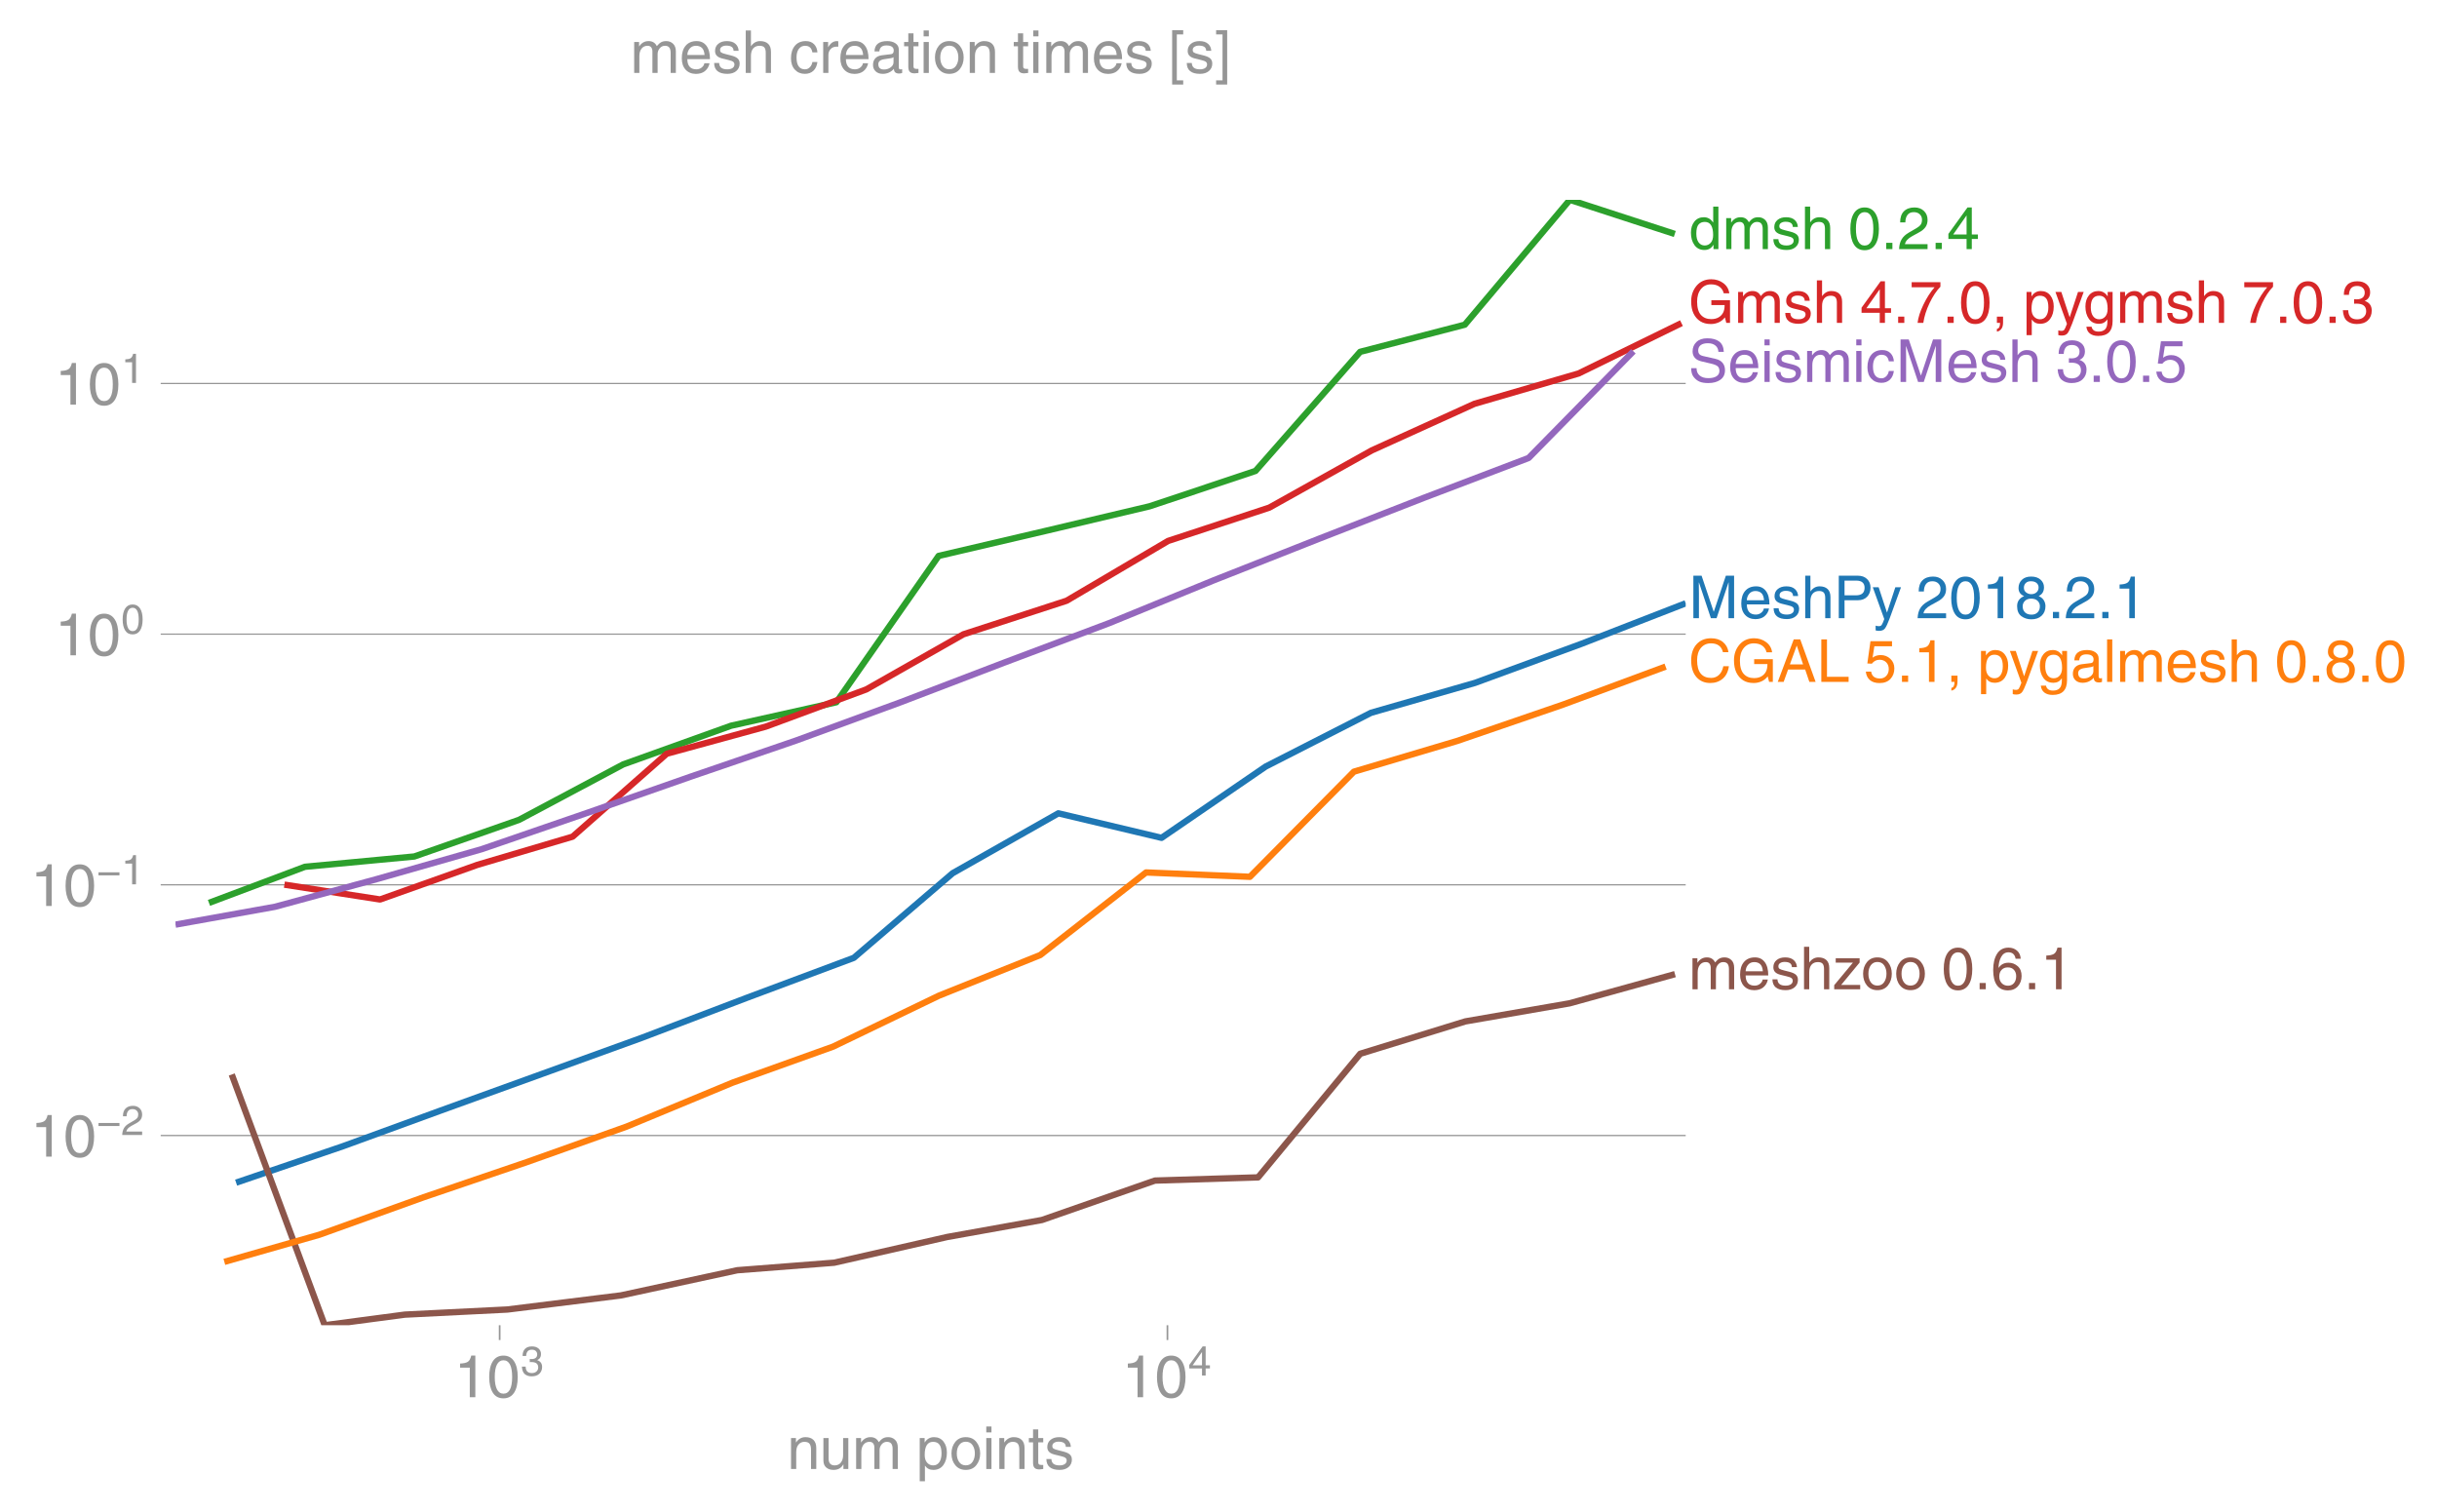
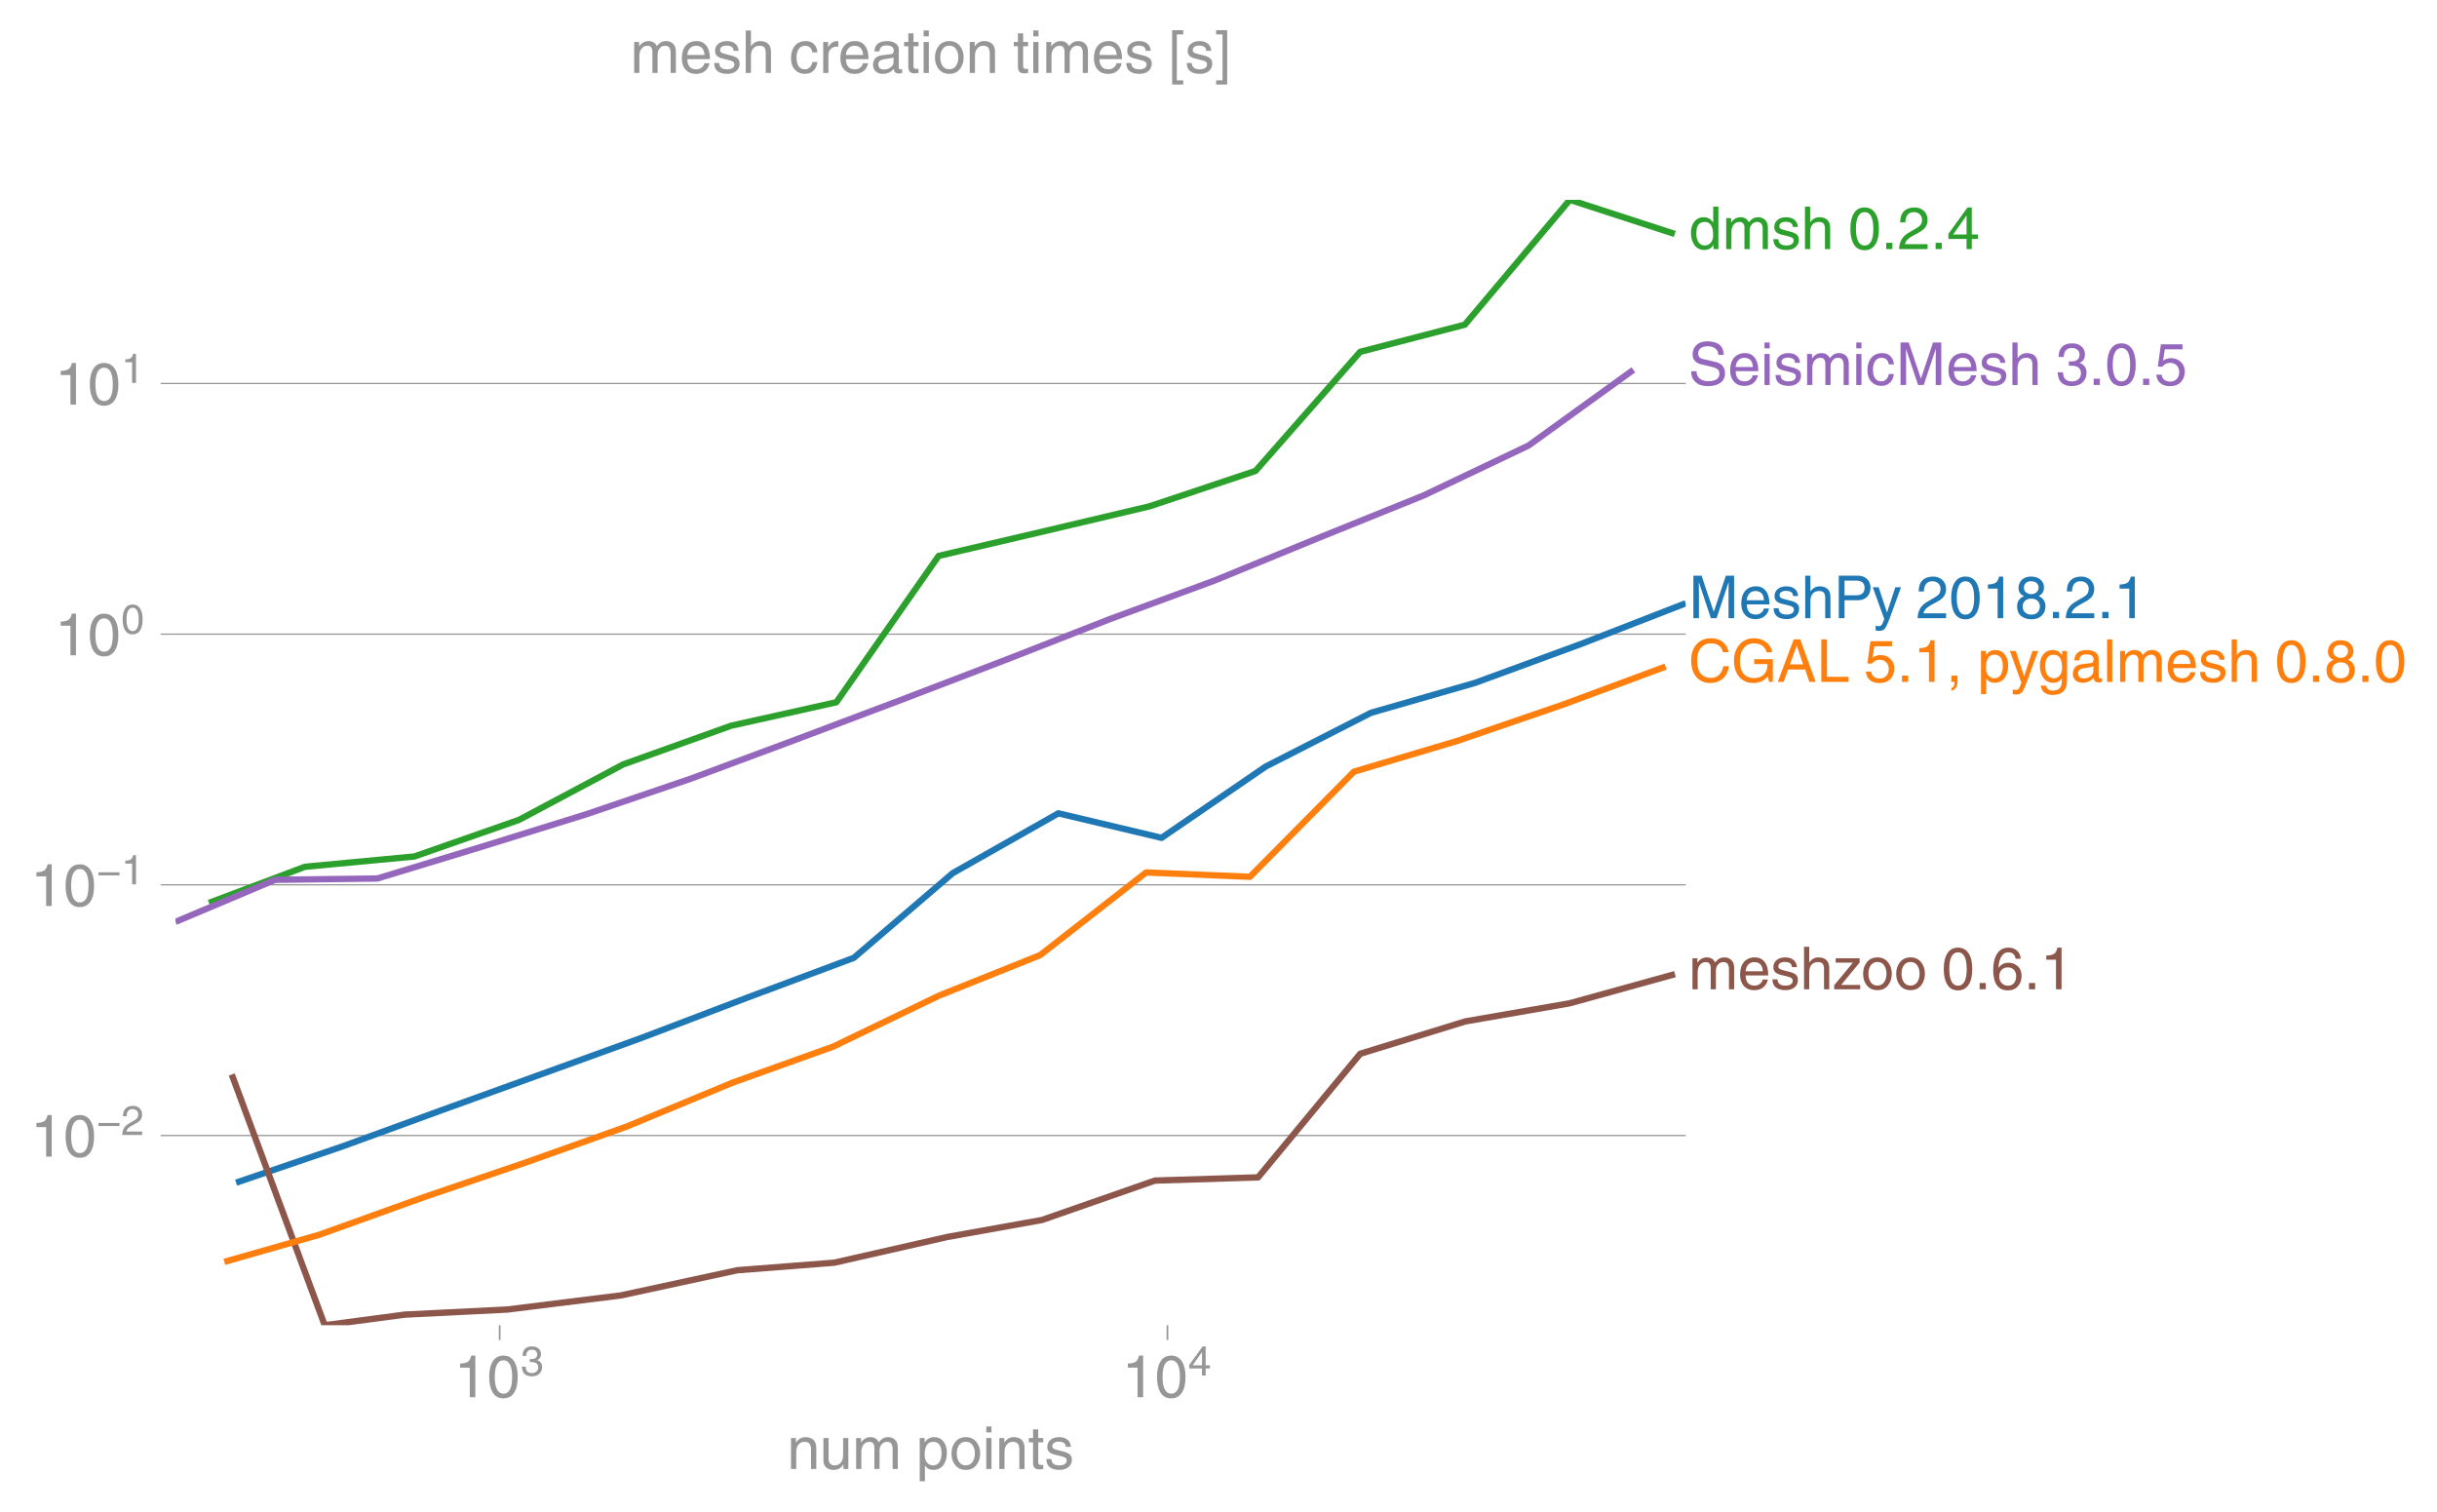
<svg xmlns="http://www.w3.org/2000/svg" xmlns:xlink="http://www.w3.org/1999/xlink" height="476.609" viewBox="0 0 576.281 357.457" width="768.375">
  <defs>
    <style>*{stroke-linecap:butt;stroke-linejoin:round}</style>
  </defs>
  <g id="figure_1">
    <path d="M0 357.457h576.281V0H0z" fill="none" id="patch_1" />
    <g id="axes_1">
      <path d="M41.5 313.361h357.12V47.25H41.5z" fill="none" id="patch_2" />
      <g id="matplotlib.axis_1">
        <g id="xtick_1">
          <g id="line2d_1">
            <defs>
-               <path d="M0 0v3.5" id="m5034965974" stroke="#969696" stroke-width=".4" />
-             </defs>
-             <use x="118.157" xlink:href="#m5034965974" y="313.361" fill="#969696" stroke="#969696" stroke-width=".4" />
+               <path d="M0 0v3.5" id="mbec72cba80" stroke="#969696" stroke-width=".4" />
+             </defs>
+             <use x="118.157" xlink:href="#mbec72cba80" y="313.361" fill="#969696" stroke="#969696" stroke-width=".4" />
          </g>
          <g transform="matrix(.14 0 0 -.14 107.377 330.41)" fill="#969696" id="text_1">
            <defs>
              <path d="M35.89 0h-9.374v49.906H10.109v6.985q8.594.28 12.782 2.75Q27.094 62.109 29 70.313h6.89z" id="HelveticaWorld-Regular-49" />
              <path d="M42.484 34.188q0 14.109-3.734 21.156-3.734 7.062-10.969 7.062-7.078 0-10.89-7.062-3.797-7.047-3.797-21.157 0-13.671 3.75-20.937Q20.609 6 27.78 6q7.235 0 10.969 7 3.734 7.016 3.734 21.188zm9.422 0q0-17.297-6.25-26.704-6.25-9.39-17.875-9.39-12.062 0-18.062 9.734-6 9.75-6 26.36 0 17.03 6.14 26.578 6.157 9.547 17.922 9.547 11.625 0 17.875-9.5t6.25-26.626z" id="HelveticaWorld-Regular-48" />
              <path d="M22.406 39.984q2.203-.187 4.594-.187 6.203 0 9.781 2.86 3.594 2.859 3.594 8.656 0 4.687-3.344 7.89-3.343 3.203-9.64 3.203-6.985 0-10.235-4.11-3.234-4.093-3.437-10.983h-8.64q0 10.984 5.765 16.984 5.765 6.016 16.937 6.016 9.922 0 15.828-5.11 5.907-5.094 5.907-13.39 0-10.704-9.032-14.5v-.204q11.72-4 11.72-16.406 0-9.906-6.595-16.265-6.593-6.344-18.703-6.344-9.906 0-16.312 5.203Q4.204 8.5 3.422 21.484H12.5q.203-8.109 4-11.797Q20.313 6 27.484 6q6.938 0 11.141 3.86 4.203 3.859 4.203 9.718 0 6.406-4.016 9.672-4 3.266-12.39 3.266-2 0-4.016-.094z" id="HelveticaWorld-Regular-51" />
            </defs>
            <use transform="translate(0 .173)" xlink:href="#HelveticaWorld-Regular-49" />
            <use transform="translate(55.615 .173)" xlink:href="#HelveticaWorld-Regular-48" />
            <use transform="matrix(.7 0 0 .7 112.146 36.781)" xlink:href="#HelveticaWorld-Regular-51" />
          </g>
        </g>
        <g id="xtick_2">
-           <use x="276.067" xlink:href="#m5034965974" y="313.361" fill="#969696" stroke="#969696" stroke-width=".4" id="line2d_2" />
+           <use x="276.067" xlink:href="#mbec72cba80" y="313.361" fill="#969696" stroke="#969696" stroke-width=".4" id="line2d_2" />
          <g transform="matrix(.14 0 0 -.14 265.287 330.41)" fill="#969696" id="text_2">
            <defs>
              <path d="M10.594 24.703h22.61v31.89h-.188zM42 17.093V0h-8.797v17.094H2.484v8.593L34.72 70.314H42v-45.61h10.297v-7.61z" id="HelveticaWorld-Regular-52" />
            </defs>
            <use transform="translate(0 .173)" xlink:href="#HelveticaWorld-Regular-49" />
            <use transform="translate(55.615 .173)" xlink:href="#HelveticaWorld-Regular-48" />
            <use transform="matrix(.7 0 0 .7 112.146 36.781)" xlink:href="#HelveticaWorld-Regular-52" />
          </g>
        </g>
        <g transform="matrix(.14 0 0 -.14 186.133 347.359)" fill="#969696" id="text_3">
          <defs>
            <path d="M49.219 0h-8.844v32.172q0 7.422-2.594 10.578-2.578 3.156-8.578 3.156-5.906 0-9.875-4.5-3.953-4.484-3.953-12.89V0H6.594v52.297h8.297v-7.375h.203q6.203 8.89 15.812 8.89 8.89 0 13.594-4.718 4.719-4.703 4.719-13.5z" id="HelveticaWorld-Regular-110" />
            <path d="M6.11 52.297h8.78V17.578q0-5.765 2.61-8.625Q20.125 6.11 25 6.11q6.781 0 10.594 4.797 3.812 4.813 3.812 12.578v28.813h8.782V0H39.89v7.625l-.188.188q-4.984-9.329-16.61-9.329-7.515 0-12.25 4.094Q6.11 6.688 6.11 14.703z" id="HelveticaWorld-Regular-117" />
            <path d="M6.594 52.297h8.297v-7.375h.203q5.906 8.89 15.812 8.89 9.813 0 13.922-8.5 3.75 4.594 7.266 6.547 3.515 1.953 8.703 1.953 6.781 0 11.484-4.453Q77 44.922 77 36.187V0h-8.781v33.797q0 6.094-2.297 9.094-2.297 3.015-7.422 3.015-5.172 0-8.75-4.203-3.563-4.203-3.563-9.812V0h-8.78v36.188q0 4.53-2.11 7.124-2.094 2.594-6.094 2.594-6.297 0-10.062-4.687-3.766-4.688-3.766-12.703V0H6.594z" id="HelveticaWorld-Regular-109" />
            <path d="M14.984 23.688q0-8.407 4.094-13 4.11-4.579 10.219-4.579 6.687 0 10.39 5.438 3.72 5.453 3.72 14.765 0 10.22-3.563 14.907-3.563 4.687-10.735 4.687-6.984 0-10.562-5.5-3.563-5.5-3.563-16.718zm-8.39 28.609h8.297v-7.375h.203q5.61 8.89 15.625 8.89 10.11 0 15.937-7.359 5.828-7.344 5.828-18.766 0-12.796-5.953-21Q40.578-1.515 29.5-1.515q-9.094 0-13.922 7.032h-.203v-26.22H6.594z" id="HelveticaWorld-Regular-112" />
            <path d="M12.703 26.219q0-8.735 3.953-14.375 3.953-5.64 11.219-5.64 7.531 0 11.438 5.905 3.906 5.907 3.906 14.11 0 8.297-3.907 14.078-3.906 5.797-11.437 5.797-6.969 0-11.078-5.453-4.094-5.438-4.094-14.422zm-8.984 0q0 11.672 6.484 19.625 6.5 7.968 17.672 7.968 11.438 0 17.875-8.062 6.453-8.047 6.453-19.531 0-11.516-6.406-19.625-6.39-8.11-17.922-8.11-11.078 0-17.625 7.86-6.531 7.86-6.531 19.875z" id="HelveticaWorld-Regular-111" />
            <path d="M6.594 61.813v9.968h8.781v-9.969zM15.375 0H6.594v52.297h8.781z" id="HelveticaWorld-Regular-105" />
            <path d="M17.188 45.016V10.984q0-2 1.093-3.046 1.11-1.047 3.938-1.047h3.375V0Q20.797-.688 19-.688q-5.516 0-8.063 2.641-2.53 2.64-2.53 8.547v34.516H1.311v7.28h7.094v14.595h8.781V52.297h8.407v-7.281z" id="HelveticaWorld-Regular-116" />
            <path d="M36.078 37.406q-.187 4.688-3.344 6.735-3.14 2.047-9.047 2.047-4.296 0-7.359-1.907-3.047-1.89-3.047-5.468 0-2.829 1.797-4.172 1.813-1.344 7.828-2.86l8.688-2.187q7.906-2 11.297-5.11 3.406-3.093 3.406-8.656 0-7.719-5.64-12.531-5.641-4.813-15.063-4.813-11 0-16.64 4.563-5.626 4.578-5.735 13.75h8.5q.203-5.422 3.594-8.063 3.39-2.625 10.171-2.625 5.516 0 8.766 2.188 3.25 2.203 3.25 6.11 0 2.78-2.11 4.437-2.093 1.672-8.296 3.078l-10.203 2.5q-6.203 1.562-9.157 4.656-2.953 3.094-2.953 8.031 0 7.72 5.516 12.203 5.531 4.5 14.406 4.5 9.485 0 14.531-4.624 5.047-4.61 5.344-11.782z" id="HelveticaWorld-Regular-115" />
          </defs>
          <use xlink:href="#HelveticaWorld-Regular-110" />
          <use x="55.176" xlink:href="#HelveticaWorld-Regular-117" />
          <use x="109.961" xlink:href="#HelveticaWorld-Regular-109" />
          <use x="192.969" xlink:href="#HelveticaWorld-Regular-32" />
          <use x="217.383" xlink:href="#HelveticaWorld-Regular-112" />
          <use x="273.877" xlink:href="#HelveticaWorld-Regular-111" />
          <use x="329.785" xlink:href="#HelveticaWorld-Regular-105" />
          <use x="351.807" xlink:href="#HelveticaWorld-Regular-110" />
          <use x="406.982" xlink:href="#HelveticaWorld-Regular-116" />
          <use x="434.668" xlink:href="#HelveticaWorld-Regular-115" />
        </g>
      </g>
      <g id="matplotlib.axis_2">
        <g id="ytick_1">
-           <path clip-path="url(#p24760a4ce4)" d="M41.5 268.497h357.12" fill="none" stroke="#969696" stroke-linecap="square" stroke-width=".3" id="line2d_3" />
+           <path clip-path="url(#pfd93b44da6)" d="M41.5 268.497h357.12" fill="none" stroke="#969696" stroke-linecap="square" stroke-width=".3" id="line2d_3" />
          <g id="line2d_4">
            <defs>
-               <path d="M0 0h-3.5" id="m4a3ccff608" stroke="#969696" stroke-width=".3" />
-             </defs>
-             <use x="41.5" xlink:href="#m4a3ccff608" y="268.497" fill="#969696" stroke="#969696" stroke-width=".3" />
+               <path d="M0 0h-3.5" id="m4caae97cc4" stroke="#969696" stroke-width=".3" />
+             </defs>
+             <use x="41.5" xlink:href="#m4caae97cc4" y="268.497" fill="#969696" stroke="#969696" stroke-width=".3" />
          </g>
          <g transform="matrix(.14 0 0 -.14 7.2 273.522)" fill="#969696" id="text_4">
            <defs>
              <path d="M54.594 21.578H4v7.328h50.594z" id="HelveticaWorld-Regular-8722" />
              <path d="M4.39 45.125q0 12.39 6.391 18.781 6.406 6.407 17.938 6.407 9.656 0 15.812-5.86 6.157-5.86 6.157-15.14 0-7.22-3.547-12.188-3.532-4.953-10.422-8.703l-12.11-6.64Q13.922 15.921 12.5 8.296h38.188V0H2.593q.39 9.906 4.297 16.5 3.906 6.594 12.203 11.375l12.593 7.328q5.032 2.89 7.329 5.984 2.297 3.094 2.297 8.516 0 5.375-3.766 9.031-3.75 3.672-10.156 3.672-7.078 0-10.594-4.672-3.516-4.656-3.61-12.609z" id="HelveticaWorld-Regular-50" />
            </defs>
            <use transform="translate(0 .173)" xlink:href="#HelveticaWorld-Regular-49" />
            <use transform="translate(55.615 .173)" xlink:href="#HelveticaWorld-Regular-48" />
            <use transform="matrix(.7 0 0 .7 112.146 36.781)" xlink:href="#HelveticaWorld-Regular-8722" />
            <use transform="matrix(.7 0 0 .7 153.161 36.781)" xlink:href="#HelveticaWorld-Regular-50" />
          </g>
        </g>
        <g id="ytick_2">
-           <path clip-path="url(#p24760a4ce4)" d="M41.5 209.223h357.12" fill="none" stroke="#969696" stroke-linecap="square" stroke-width=".3" id="line2d_5" />
-           <use x="41.5" xlink:href="#m4a3ccff608" y="209.223" fill="#969696" stroke="#969696" stroke-width=".3" id="line2d_6" />
+           <path clip-path="url(#pfd93b44da6)" d="M41.5 209.223h357.12" fill="none" stroke="#969696" stroke-linecap="square" stroke-width=".3" id="line2d_5" />
+           <use x="41.5" xlink:href="#m4caae97cc4" y="209.223" fill="#969696" stroke="#969696" stroke-width=".3" id="line2d_6" />
          <g transform="matrix(.14 0 0 -.14 7.2 214.248)" fill="#969696" id="text_5">
            <use transform="translate(0 .173)" xlink:href="#HelveticaWorld-Regular-49" />
            <use transform="translate(55.615 .173)" xlink:href="#HelveticaWorld-Regular-48" />
            <use transform="matrix(.7 0 0 .7 112.146 36.781)" xlink:href="#HelveticaWorld-Regular-8722" />
            <use transform="matrix(.7 0 0 .7 153.161 36.781)" xlink:href="#HelveticaWorld-Regular-49" />
          </g>
        </g>
        <g id="ytick_3">
-           <path clip-path="url(#p24760a4ce4)" d="M41.5 149.95h357.12" fill="none" stroke="#969696" stroke-linecap="square" stroke-width=".3" id="line2d_7" />
-           <use x="41.5" xlink:href="#m4a3ccff608" y="149.95" fill="#969696" stroke="#969696" stroke-width=".3" id="line2d_8" />
+           <path clip-path="url(#pfd93b44da6)" d="M41.5 149.95h357.12" fill="none" stroke="#969696" stroke-linecap="square" stroke-width=".3" id="line2d_7" />
+           <use x="41.5" xlink:href="#m4caae97cc4" y="149.95" fill="#969696" stroke="#969696" stroke-width=".3" id="line2d_8" />
          <g transform="matrix(.14 0 0 -.14 12.94 154.974)" fill="#969696" id="text_6">
            <use transform="translate(0 .173)" xlink:href="#HelveticaWorld-Regular-49" />
            <use transform="translate(55.615 .173)" xlink:href="#HelveticaWorld-Regular-48" />
            <use transform="matrix(.7 0 0 .7 112.146 36.781)" xlink:href="#HelveticaWorld-Regular-48" />
          </g>
        </g>
        <g id="ytick_4">
-           <path clip-path="url(#p24760a4ce4)" d="M41.5 90.676h357.12" fill="none" stroke="#969696" stroke-linecap="square" stroke-width=".3" id="line2d_9" />
-           <use x="41.5" xlink:href="#m4a3ccff608" y="90.676" fill="#969696" stroke="#969696" stroke-width=".3" id="line2d_10" />
+           <path clip-path="url(#pfd93b44da6)" d="M41.5 90.676h357.12" fill="none" stroke="#969696" stroke-linecap="square" stroke-width=".3" id="line2d_9" />
+           <use x="41.5" xlink:href="#m4caae97cc4" y="90.676" fill="#969696" stroke="#969696" stroke-width=".3" id="line2d_10" />
          <g transform="matrix(.14 0 0 -.14 12.94 95.7)" fill="#969696" id="text_7">
            <use transform="translate(0 .173)" xlink:href="#HelveticaWorld-Regular-49" />
            <use transform="translate(55.615 .173)" xlink:href="#HelveticaWorld-Regular-48" />
            <use transform="matrix(.7 0 0 .7 112.146 36.781)" xlink:href="#HelveticaWorld-Regular-49" />
          </g>
        </g>
      </g>
-       <path clip-path="url(#p24760a4ce4)" d="M49.414 213.492l22.7-8.533 25.856-2.435 24.763-8.66 24.634-13.112 25.514-9.151 24.894-5.549 24.183-34.6 25.123-5.876 24.764-5.856 25.051-8.366 24.741-28.16 24.753-6.42 24.835-29.525 24.814 8.076" fill="none" stroke="#2ca02c" stroke-linecap="square" stroke-width="1.5" id="line2d_11" />
-       <path clip-path="url(#p24760a4ce4)" d="M55.831 279.65l25.206-8.593 23.007-8.398 24.174-8.74 23.488-8.501 24.988-9.513 25.207-9.414 23.387-20.025 24.983-14.149 24.403 5.797 24.624-16.857 24.919-12.716 24.587-7.067 25.108-9.217 24.708-9.607" fill="none" stroke="#1f77b4" stroke-linecap="square" stroke-width="1.5" id="line2d_12" />
-       <path clip-path="url(#p24760a4ce4)" d="M54.803 254.072l21.98 59.29 18.941-2.508 24.26-1.209 26.843-3.334 27.52-5.954 22.91-1.78 26.753-6.084 22.377-4.015 26.716-9.32 24.398-.758 24.157-29.228 24.865-7.655 24.65-4.275 24.909-6.899" fill="none" stroke="#8c564b" stroke-linecap="square" stroke-width="1.5" id="line2d_13" />
-       <path clip-path="url(#p24760a4ce4)" d="M53.053 298.375l22.465-6.413 24.715-8.882 24.46-8.328 23.475-8.357 25.082-10.398 23.77-8.517 24.983-12.034 23.98-9.61 25.033-19.537 24.551 1.03 24.593-24.861 24.36-7.242 25.059-8.603 24.292-9.002" fill="none" stroke="#ff7f0e" stroke-linecap="square" stroke-width="1.5" id="line2d_14" />
-       <path clip-path="url(#p24760a4ce4)" d="M67.249 209.182l22.62 3.508 23.016-8.188 22.523-6.665 22.255-19.608 23.443-6.42 23.744-8.789 22.964-13.031 24.407-7.942 24.01-14.141 23.922-7.872 24.24-13.536 24.285-11.018 24.615-7.168 24.325-11.905" fill="none" stroke="#d62728" stroke-linecap="square" stroke-width="1.5" id="line2d_15" />
-       <path clip-path="url(#p24760a4ce4)" d="M41.5 218.635l23.553-4.227 24.192-6.58 24.67-7.038 24.823-8.538 24.725-8.653 24.715-8.469 24.69-9.045 24.781-9.474 24.7-9.292 24.73-10.124 24.843-9.81 24.767-9.66 24.782-9.43 24.775-25.23" fill="none" stroke="#9467bd" stroke-linecap="square" stroke-width="1.5" id="line2d_16" />
+       <path clip-path="url(#pfd93b44da6)" d="M49.414 213.492l22.7-8.533 25.856-2.435 24.763-8.66 24.634-13.112 25.514-9.151 24.894-5.549 24.183-34.6 25.123-5.876 24.764-5.856 25.051-8.366 24.741-28.16 24.753-6.42 24.835-29.525 24.814 8.076" fill="none" stroke="#2ca02c" stroke-linecap="square" stroke-width="1.5" id="line2d_11" />
+       <path clip-path="url(#pfd93b44da6)" d="M55.831 279.65l25.206-8.593 23.007-8.398 24.174-8.74 23.488-8.501 24.988-9.513 25.207-9.414 23.387-20.025 24.983-14.149 24.403 5.797 24.624-16.857 24.919-12.716 24.587-7.067 25.108-9.217 24.708-9.607" fill="none" stroke="#1f77b4" stroke-linecap="square" stroke-width="1.5" id="line2d_12" />
+       <path clip-path="url(#pfd93b44da6)" d="M54.803 254.072l21.98 59.29 18.941-2.508 24.26-1.209 26.843-3.334 27.52-5.954 22.91-1.78 26.753-6.084 22.377-4.015 26.716-9.32 24.398-.758 24.157-29.228 24.865-7.655 24.65-4.275 24.909-6.899" fill="none" stroke="#8c564b" stroke-linecap="square" stroke-width="1.5" id="line2d_13" />
+       <path clip-path="url(#pfd93b44da6)" d="M53.053 298.375l22.465-6.413 24.715-8.882 24.46-8.328 23.475-8.357 25.082-10.398 23.77-8.517 24.983-12.034 23.98-9.61 25.033-19.537 24.551 1.03 24.593-24.861 24.36-7.242 25.059-8.603 24.292-9.002" fill="none" stroke="#ff7f0e" stroke-linecap="square" stroke-width="1.5" id="line2d_14" />
+       <path clip-path="url(#pfd93b44da6)" d="M41.5 217.98l23.553-9.944 24.192-.313 24.67-7.503 24.823-7.712 24.725-8.421 24.715-9.194 24.69-9.312 24.781-9.487 24.7-9.667 24.73-9.102 24.843-10.186 24.767-10.003 24.782-11.797 24.775-17.885" fill="none" stroke="#9467bd" stroke-linecap="square" stroke-width="1.5" id="line2d_15" />
      <g transform="matrix(.14 0 0 -.14 399.299 58.9)" fill="#2ca02c" id="text_8">
        <defs>
          <path d="M13.094 26.313q0-9.704 3.844-14.954 3.859-5.25 10.265-5.25 6.094 0 10.188 4.485 4.109 4.5 4.109 13.094 0 11.03-3.5 16.625-3.484 5.593-10.61 5.593-6.78 0-10.546-4.453-3.75-4.437-3.75-15.14zM50.39 0h-8.297v7.172h-.203q-4.97-8.688-15.078-8.688-10.891 0-16.86 8.297Q4 15.094 4 27.688q0 11.625 5.906 18.875 5.922 7.25 15.875 7.25 9.813 0 15.625-8.891l.203.594V71.78h8.782z" id="HelveticaWorld-Regular-100" />
          <path d="M49.219 0h-8.844v34.188q0 6.296-2.438 9-2.437 2.718-7.953 2.718-6.797 0-10.703-4.406-3.906-4.39-3.906-12.984V0H6.594v71.781h8.781V45.312h.203q6 8.5 15.328 8.5 8.594 0 13.453-4.5 4.86-4.484 4.86-13.718z" id="HelveticaWorld-Regular-104" />
          <path d="M19.094 0H8.687v10.594h10.407z" id="HelveticaWorld-Regular-46" />
        </defs>
        <use xlink:href="#HelveticaWorld-Regular-100" />
        <use x="56.982" xlink:href="#HelveticaWorld-Regular-109" />
        <use x="139.99" xlink:href="#HelveticaWorld-Regular-115" />
        <use x="189.99" xlink:href="#HelveticaWorld-Regular-104" />
        <use x="245.166" xlink:href="#HelveticaWorld-Regular-32" />
        <use x="269.58" xlink:href="#HelveticaWorld-Regular-48" />
        <use x="325.195" xlink:href="#HelveticaWorld-Regular-46" />
        <use x="352.979" xlink:href="#HelveticaWorld-Regular-50" />
        <use x="408.594" xlink:href="#HelveticaWorld-Regular-46" />
        <use x="436.377" xlink:href="#HelveticaWorld-Regular-52" />
      </g>
      <g transform="matrix(.14 0 0 -.14 399.299 146.177)" fill="#1f77b4" id="text_9">
        <defs>
          <path d="M67.484 0v42.39q0 .829.094 8.126t.094 9.78h-.281L47.312 0h-9.609L17.578 60.203h-.297q0-3.61.094-10.297.11-6.687.11-7.515V0H8.108v71.781h13.86L42.39 11.078h.28l20.313 60.703h13.922V0z" id="HelveticaWorld-Regular-77" />
          <path d="M42.484 30.328q-.687 8.485-4.5 12.031-3.797 3.547-10.109 3.547-6.39 0-10.328-4.5-3.922-4.484-4.172-11.078zm8.391-13.922q-1.453-8.11-7.953-13.422-5.719-4.5-15.047-4.593-10.984.093-17.438 7.203Q4 12.704 4 24.704q0 13.78 6.64 21.437 6.641 7.672 18.47 7.672 10.593 0 16.546-7.922 5.953-7.907 5.953-22.594H13.375q0-8.203 3.813-12.703Q21 6.109 28.608 6.109q5.375 0 9.235 3.235 3.86 3.25 4.25 7.062z" id="HelveticaWorld-Regular-101" />
          <path d="M17.828 38.625H37.11q7.282 0 10.938 3.188 3.656 3.203 3.656 9.703 0 5.812-3.516 8.89-3.515 3.078-10.687 3.078H17.828zm0-38.625H8.11v71.781h32.266q9.625 0 15.484-5.594 5.86-5.593 5.86-14.578 0-9.328-5.672-15.312-5.656-5.969-15.672-5.969H17.828z" id="HelveticaWorld-Regular-80" />
          <path d="M39.016 52.297h9.562L29.891.984q-.5-1.375-.985-2.593-4.25-11.329-7.328-15.547-3.078-4.235-9.953-4.235-3.61 0-5.906.782v8.015q2.484-.89 5.468-.89 3.22 0 4.704 2.03 1.5 2.032 4.421 9.938L.875 52.297h9.922L24.812 9.719H25z" id="HelveticaWorld-Regular-121" />
          <path d="M27.594 40.578q5.422 0 8.953 3.094 3.547 3.11 3.547 8.234 0 4.594-3.407 7.547-3.39 2.953-9.687 2.953-5.61 0-8.672-3.11-3.047-3.093-3.047-7.874 0-5.125 3.813-7.984 3.812-2.86 8.5-2.86zm.093-7.562q-6.78 0-10.64-3.766-3.86-3.766-3.86-9.234 0-6.297 3.907-10.157Q21 6 28.219 6q6.406 0 10.234 3.86 3.828 3.859 3.828 10.265 0 5.469-3.828 9.172-3.828 3.719-10.766 3.719zM49.22 52.203q0-10.594-9.032-14.797 6.204-2.781 8.86-7.36 2.656-4.562 2.656-9.733 0-10.016-6.453-16.125-6.438-6.094-17.375-6.094-9.563 0-16.813 5.25-7.25 5.25-7.25 17.062 0 11.922 11.907 16.907-9.516 3.796-9.516 13.671 0 8.297 5.64 13.813 5.641 5.516 15.641 5.516 10.016 0 15.875-5.204 5.86-5.203 5.86-12.906z" id="HelveticaWorld-Regular-56" />
        </defs>
        <use xlink:href="#HelveticaWorld-Regular-77" />
        <use x="85.01" xlink:href="#HelveticaWorld-Regular-101" />
        <use x="140.43" xlink:href="#HelveticaWorld-Regular-115" />
        <use x="190.43" xlink:href="#HelveticaWorld-Regular-104" />
        <use x="245.605" xlink:href="#HelveticaWorld-Regular-80" />
        <use x="310.254" xlink:href="#HelveticaWorld-Regular-121" />
        <use x="359.863" xlink:href="#HelveticaWorld-Regular-32" />
        <use x="384.277" xlink:href="#HelveticaWorld-Regular-50" />
        <use x="439.893" xlink:href="#HelveticaWorld-Regular-48" />
        <use x="495.508" xlink:href="#HelveticaWorld-Regular-49" />
        <use x="551.123" xlink:href="#HelveticaWorld-Regular-56" />
        <use x="606.738" xlink:href="#HelveticaWorld-Regular-46" />
        <use x="634.521" xlink:href="#HelveticaWorld-Regular-50" />
        <use x="690.137" xlink:href="#HelveticaWorld-Regular-46" />
        <use x="717.92" xlink:href="#HelveticaWorld-Regular-49" />
      </g>
      <g transform="matrix(.14 0 0 -.14 399.299 233.919)" fill="#8c564b" id="text_10">
        <defs>
          <path d="M14.11 7.328h32.187V0H2.39v6.89l31.64 38.126H4.938v7.28h40.374v-7.171z" id="HelveticaWorld-Regular-122" />
          <path d="M14.11 21.578q0-6.875 4.093-11.234Q22.313 6 28.906 6q6.297 0 10.032 4.438 3.734 4.453 3.734 11.687 0 6.297-3.688 10.547-3.687 4.25-10.468 4.25-6.594 0-10.5-4.156-3.907-4.157-3.907-11.188zM41.702 51.61q-.984 5.375-3.984 8.078-3 2.72-8.125 2.72-8.11 0-12.36-7.923-4.25-7.906-4.343-18.109l.203-.188q5.61 8.641 16.687 8.641 8.844 0 15.438-5.86 6.593-5.859 6.593-16.452 0-10.5-6.25-17.47-6.25-6.952-16.843-6.952-12.219 0-18.563 8.687-6.344 8.703-6.344 25.938 0 16.593 6.485 27.093 6.5 10.5 19.484 10.5 8.407 0 14.219-5.015 5.813-5 6.297-13.688z" id="HelveticaWorld-Regular-54" />
        </defs>
        <use xlink:href="#HelveticaWorld-Regular-109" />
        <use x="83.008" xlink:href="#HelveticaWorld-Regular-101" />
        <use x="138.428" xlink:href="#HelveticaWorld-Regular-115" />
        <use x="188.428" xlink:href="#HelveticaWorld-Regular-104" />
        <use x="243.604" xlink:href="#HelveticaWorld-Regular-122" />
        <use x="291.072" xlink:href="#HelveticaWorld-Regular-111" />
        <use x="346.98" xlink:href="#HelveticaWorld-Regular-111" />
        <use x="402.889" xlink:href="#HelveticaWorld-Regular-32" />
        <use x="427.303" xlink:href="#HelveticaWorld-Regular-48" />
        <use x="482.918" xlink:href="#HelveticaWorld-Regular-46" />
        <use x="510.701" xlink:href="#HelveticaWorld-Regular-54" />
        <use x="566.316" xlink:href="#HelveticaWorld-Regular-46" />
        <use x="594.1" xlink:href="#HelveticaWorld-Regular-49" />
      </g>
      <g transform="matrix(.14 0 0 -.14 399.299 161.238)" fill="#ff7f0e" id="text_11">
        <defs>
          <path d="M58.016 50.203q-1.625 7.313-6.782 11.094-5.14 3.797-13.343 3.797-10.594 0-17.047-7.703-6.438-7.688-6.438-20.766 0-15.14 6.094-22.547 6.11-7.39 17.688-7.39 7.609 0 13.093 5.046 5.5 5.063 7.407 14.688h9.421Q66.22 12.594 57.625 5.344t-20.906-7.25q-14.703 0-23.516 10.11Q4.391 18.311 4.391 36.28q0 17.328 9.203 27.36 9.203 10.047 24.297 10.047 12.5 0 20.265-6.454 7.766-6.437 9.235-17.03z" id="HelveticaWorld-Regular-67" />
          <path d="M38.484 38.375h31.532V0h-6.297l-2.344 9.281Q56.781 3.421 50.578.75q-6.187-2.656-12.875-2.656-10.797 0-18.047 4.703-7.25 4.719-11.265 13.015-4 8.313-4 20.72 0 15.468 9.203 26.312 9.203 10.843 24.781 10.843 11.625 0 20.313-6.5Q67.39 60.688 68.796 50h-9.375q-1.703 7.078-7.219 11.078-5.516 4.016-14.312 4.016-10.594 0-17.047-7.985-6.438-7.984-6.438-21.125 0-15.28 6.39-22.437Q27.204 6.39 38.282 6.39q7.235 0 12.235 2.859 5 2.86 7.687 7.766 2.688 4.906 2.688 13.062H38.484z" id="HelveticaWorld-Regular-71" />
          <path d="M44 29.5L33.406 61.078h-.203L21.687 29.5zm-25.297-8.594L11.188 0h-9.97l27 71.781h10.985L65.187 0H54.594l-7.078 20.906z" id="HelveticaWorld-Regular-65" />
          <path d="M17.672 8.594h36.531V0H8.11v71.781h9.563z" id="HelveticaWorld-Regular-76" />
          <path d="M14.703 40.922q5.813 4.39 13.625 4.39 9.469 0 16.281-6.296 6.813-6.297 6.813-16.22 0-10.78-6.578-17.796-6.563-7-18.422-7-10.313 0-16.266 5.047Q4.203 8.109 3.22 17.39h9.094q.671-5.672 4.437-8.672 3.766-3 10.453-3 6.485 0 10.64 4.484Q42 14.703 42 21.688q0 7.125-4.36 11.421-4.343 4.297-11.218 4.297-7.813 0-13.047-6.687l-7.563.39 5.266 37.594h36.438v-8.5H17.672z" id="HelveticaWorld-Regular-53" />
          <path d="M8.688 10.594h10.406V.78q0-7.422-3.078-11.172-3.078-3.765-7.328-4.312v4.594Q14.015-9.422 14.015 0H8.687z" id="HelveticaWorld-Regular-44" />
          <path d="M12.984 26.313q0-9.61 3.813-14.907Q20.609 6.11 27.094 6.11q6.312 0 10.312 4.579 4 4.593 4 13 0 11.03-3.5 16.625-3.484 5.593-10.61 5.593-7.171 0-10.75-4.765-3.562-4.766-3.562-14.828zM49.812 2.983q0-12.609-6.062-18.797-6.047-6.203-18.266-6.203-8.78 0-13.984 4.047Q6.297-13.922 5.516-6.39h8.796q.672-3.812 3.532-6.062 2.86-2.25 8.281-2.25 7.375 0 11.125 3.969 3.766 3.953 3.766 12.828v3.719h-.188q-4.937-7.329-13.922-7.329-11.187 0-17.093 8.25-5.907 8.25-5.907 20.953 0 11.625 5.953 18.875 5.97 7.25 15.829 7.25 9.906 0 15.625-8.89h.187v7.375h8.313z" id="HelveticaWorld-Regular-103" />
          <path d="M38.375 26.703q-.969-1.015-3.828-1.656-2.86-.625-10.672-1.656-5.766-.688-8.469-2.844-2.703-2.14-2.703-5.656 0-4.297 2.281-6.688 2.297-2.39 7.329-2.39 6.296 0 11.171 3.578 4.891 3.593 4.891 8.718zM6.203 36.375q.297 8.844 5.734 13.14 5.454 4.297 15.844 4.297 8.297 0 13.907-3.765 5.624-3.75 5.624-10.844V9.078Q47.313 6 50.094 6q1.125 0 2.89.39V0Q50.594-.984 48-.984q-4.5 0-6.703 1.921-2.188 1.938-2.281 6.047-7.516-8.5-18.891-8.5-7.422 0-11.922 4.204Q3.72 6.89 3.72 13.624q0 6.89 3.906 11.125Q11.531 29 19 29.89l15.516 1.891q4.203.64 4.203 6.203 0 4.11-3.047 6.297-3.047 2.203-9.25 2.203-5.516 0-8.485-2.437-2.953-2.438-3.53-7.672z" id="HelveticaWorld-Regular-97" />
          <path d="M15.375 0H6.594v71.781h8.781z" id="HelveticaWorld-Regular-108" />
        </defs>
        <use xlink:href="#HelveticaWorld-Regular-67" />
        <use x="72.314" xlink:href="#HelveticaWorld-Regular-71" />
        <use x="149.414" xlink:href="#HelveticaWorld-Regular-65" />
        <use x="216.113" xlink:href="#HelveticaWorld-Regular-76" />
        <use x="271.729" xlink:href="#HelveticaWorld-Regular-32" />
        <use x="296.143" xlink:href="#HelveticaWorld-Regular-53" />
        <use x="351.758" xlink:href="#HelveticaWorld-Regular-46" />
        <use x="379.541" xlink:href="#HelveticaWorld-Regular-49" />
        <use x="435.156" xlink:href="#HelveticaWorld-Regular-44" />
        <use x="462.939" xlink:href="#HelveticaWorld-Regular-32" />
        <use x="487.354" xlink:href="#HelveticaWorld-Regular-112" />
        <use x="541.848" xlink:href="#HelveticaWorld-Regular-121" />
        <use x="589.457" xlink:href="#HelveticaWorld-Regular-103" />
        <use x="645.365" xlink:href="#HelveticaWorld-Regular-97" />
        <use x="700.297" xlink:href="#HelveticaWorld-Regular-108" />
        <use x="722.318" xlink:href="#HelveticaWorld-Regular-109" />
        <use x="805.326" xlink:href="#HelveticaWorld-Regular-101" />
        <use x="860.746" xlink:href="#HelveticaWorld-Regular-115" />
        <use x="910.746" xlink:href="#HelveticaWorld-Regular-104" />
        <use x="965.922" xlink:href="#HelveticaWorld-Regular-32" />
        <use x="990.336" xlink:href="#HelveticaWorld-Regular-48" />
        <use x="1045.951" xlink:href="#HelveticaWorld-Regular-46" />
        <use x="1073.734" xlink:href="#HelveticaWorld-Regular-56" />
        <use x="1129.35" xlink:href="#HelveticaWorld-Regular-46" />
        <use x="1157.133" xlink:href="#HelveticaWorld-Regular-48" />
      </g>
-       <g transform="matrix(.14 0 0 -.14 399.299 76.352)" fill="#d62728" id="text_12">
-         <defs>
-           <path d="M3.719 68.797h48.578v-7.719Q42.28 50.875 33.984 33.484 25.687 16.11 23.391 0h-9.672q1.469 13.281 9.719 30.531 8.25 17.266 18.953 29.672H3.719z" id="HelveticaWorld-Regular-55" />
-         </defs>
-         <use xlink:href="#HelveticaWorld-Regular-71" />
-         <use x="77.1" xlink:href="#HelveticaWorld-Regular-109" />
-         <use x="160.107" xlink:href="#HelveticaWorld-Regular-115" />
-         <use x="210.107" xlink:href="#HelveticaWorld-Regular-104" />
-         <use x="265.283" xlink:href="#HelveticaWorld-Regular-32" />
-         <use x="289.697" xlink:href="#HelveticaWorld-Regular-52" />
-         <use x="345.313" xlink:href="#HelveticaWorld-Regular-46" />
-         <use x="373.096" xlink:href="#HelveticaWorld-Regular-55" />
-         <use x="428.711" xlink:href="#HelveticaWorld-Regular-46" />
-         <use x="456.494" xlink:href="#HelveticaWorld-Regular-48" />
-         <use x="512.109" xlink:href="#HelveticaWorld-Regular-44" />
-         <use x="539.893" xlink:href="#HelveticaWorld-Regular-32" />
-         <use x="564.307" xlink:href="#HelveticaWorld-Regular-112" />
-         <use x="618.801" xlink:href="#HelveticaWorld-Regular-121" />
-         <use x="666.41" xlink:href="#HelveticaWorld-Regular-103" />
-         <use x="722.318" xlink:href="#HelveticaWorld-Regular-109" />
-         <use x="805.326" xlink:href="#HelveticaWorld-Regular-115" />
-         <use x="855.326" xlink:href="#HelveticaWorld-Regular-104" />
-         <use x="910.502" xlink:href="#HelveticaWorld-Regular-32" />
-         <use x="934.916" xlink:href="#HelveticaWorld-Regular-55" />
-         <use x="990.531" xlink:href="#HelveticaWorld-Regular-46" />
-         <use x="1018.314" xlink:href="#HelveticaWorld-Regular-48" />
-         <use x="1073.93" xlink:href="#HelveticaWorld-Regular-46" />
-         <use x="1101.713" xlink:href="#HelveticaWorld-Regular-51" />
-       </g>
-       <g transform="matrix(.14 0 0 -.14 399.299 90.31)" fill="#9467bd" id="text_13">
+       <g transform="matrix(.14 0 0 -.14 399.299 91.03)" fill="#9467bd" id="text_12">
        <defs>
          <path d="M50.39 50.781q-.296 6.844-5.109 10.719-4.797 3.875-12.656 3.875-7.922 0-12.172-3.25-4.234-3.234-4.234-9.344 0-3.265 1.843-5.61 1.86-2.343 6.641-3.468l20.516-4.687q8.297-1.813 12.297-6.875 4.015-5.047 4.015-12.313 0-10.64-7.812-16.187-7.813-5.547-20.313-5.547-9.531 0-15.031 2.437-5.484 2.453-9.734 7.766-4.25 5.328-4.25 14.89h9.093q0-8 5.313-12.406 5.328-4.39 14.5-4.39 8.89 0 13.844 3.156 4.953 3.156 4.953 8.953 0 5.281-2.953 7.89Q46.188 29 37.594 31l-15.469 3.625q-7.719 1.75-11.531 6.125Q6.78 45.125 6.78 51.516q0 9.672 6.516 15.922 6.531 6.25 18.203 6.25 13.172 0 20.328-5.5 7.156-5.485 7.688-17.407z" id="HelveticaWorld-Regular-83" />
          <path d="M39.594 34.719q-1.89 11.187-12.39 11.187-6.5 0-10.454-5.203-3.953-5.203-3.953-14.484 0-10.11 3.656-15.11 3.672-5 10.64-5 4.688 0 8.11 3.438 3.422 3.437 4.39 8.953h8.5q-1.312-9.703-6.859-14.86-5.547-5.156-14.328-5.156-10.297 0-16.89 7.047-6.594 7.063-6.594 19.172 0 13.281 6.594 21.188 6.593 7.922 18.5 7.922 8.687 0 13.843-5.204 5.157-5.203 5.735-13.89z" id="HelveticaWorld-Regular-99" />
        </defs>
        <use xlink:href="#HelveticaWorld-Regular-83" />
        <use x="66.211" xlink:href="#HelveticaWorld-Regular-101" />
        <use x="121.631" xlink:href="#HelveticaWorld-Regular-105" />
        <use x="143.652" xlink:href="#HelveticaWorld-Regular-115" />
        <use x="193.652" xlink:href="#HelveticaWorld-Regular-109" />
        <use x="276.66" xlink:href="#HelveticaWorld-Regular-105" />
        <use x="298.682" xlink:href="#HelveticaWorld-Regular-99" />
        <use x="349.951" xlink:href="#HelveticaWorld-Regular-77" />
        <use x="434.961" xlink:href="#HelveticaWorld-Regular-101" />
        <use x="490.381" xlink:href="#HelveticaWorld-Regular-115" />
        <use x="540.381" xlink:href="#HelveticaWorld-Regular-104" />
        <use x="595.557" xlink:href="#HelveticaWorld-Regular-32" />
        <use x="619.971" xlink:href="#HelveticaWorld-Regular-51" />
        <use x="675.586" xlink:href="#HelveticaWorld-Regular-46" />
        <use x="703.369" xlink:href="#HelveticaWorld-Regular-48" />
        <use x="758.984" xlink:href="#HelveticaWorld-Regular-46" />
        <use x="786.768" xlink:href="#HelveticaWorld-Regular-53" />
      </g>
-       <g transform="matrix(.14 0 0 -.14 149.042 17.25)" fill="#969696" id="text_14">
+       <g transform="matrix(.14 0 0 -.14 149.042 17.25)" fill="#969696" id="text_13">
        <defs>
          <path d="M15.375 0H6.594v52.297h8.297v-8.688h.203q5.703 10.203 14.687 10.203 1.422 0 2.297-.296V44.39h-3.266q-5.906 0-9.671-4.016-3.766-4-3.766-9.953z" id="HelveticaWorld-Regular-114" />
          <path d="M14.203-12.5H25v-7.078H6.297v91.797H25v-7.125H14.203z" id="HelveticaWorld-Regular-91" />
          <path d="M13.625 65.094H2.781v7.125h18.703v-91.797H2.781v7.078h10.844z" id="HelveticaWorld-Regular-93" />
        </defs>
        <use xlink:href="#HelveticaWorld-Regular-109" />
        <use x="83.008" xlink:href="#HelveticaWorld-Regular-101" />
        <use x="138.428" xlink:href="#HelveticaWorld-Regular-115" />
        <use x="188.428" xlink:href="#HelveticaWorld-Regular-104" />
        <use x="243.604" xlink:href="#HelveticaWorld-Regular-32" />
        <use x="268.018" xlink:href="#HelveticaWorld-Regular-99" />
        <use x="319.287" xlink:href="#HelveticaWorld-Regular-114" />
        <use x="350.855" xlink:href="#HelveticaWorld-Regular-101" />
        <use x="406.275" xlink:href="#HelveticaWorld-Regular-97" />
        <use x="461.207" xlink:href="#HelveticaWorld-Regular-116" />
        <use x="488.893" xlink:href="#HelveticaWorld-Regular-105" />
        <use x="510.914" xlink:href="#HelveticaWorld-Regular-111" />
        <use x="566.822" xlink:href="#HelveticaWorld-Regular-110" />
        <use x="621.998" xlink:href="#HelveticaWorld-Regular-32" />
        <use x="646.412" xlink:href="#HelveticaWorld-Regular-116" />
        <use x="674.098" xlink:href="#HelveticaWorld-Regular-105" />
        <use x="696.119" xlink:href="#HelveticaWorld-Regular-109" />
        <use x="779.127" xlink:href="#HelveticaWorld-Regular-101" />
        <use x="834.547" xlink:href="#HelveticaWorld-Regular-115" />
        <use x="884.547" xlink:href="#HelveticaWorld-Regular-32" />
        <use x="908.961" xlink:href="#HelveticaWorld-Regular-91" />
        <use x="936.744" xlink:href="#HelveticaWorld-Regular-115" />
        <use x="986.744" xlink:href="#HelveticaWorld-Regular-93" />
      </g>
    </g>
  </g>
  <defs>
-     <clipPath id="p24760a4ce4">
+     <clipPath id="pfd93b44da6">
      <path d="M41.5 47.249h357.12v266.112H41.5z" />
    </clipPath>
  </defs>
</svg>
